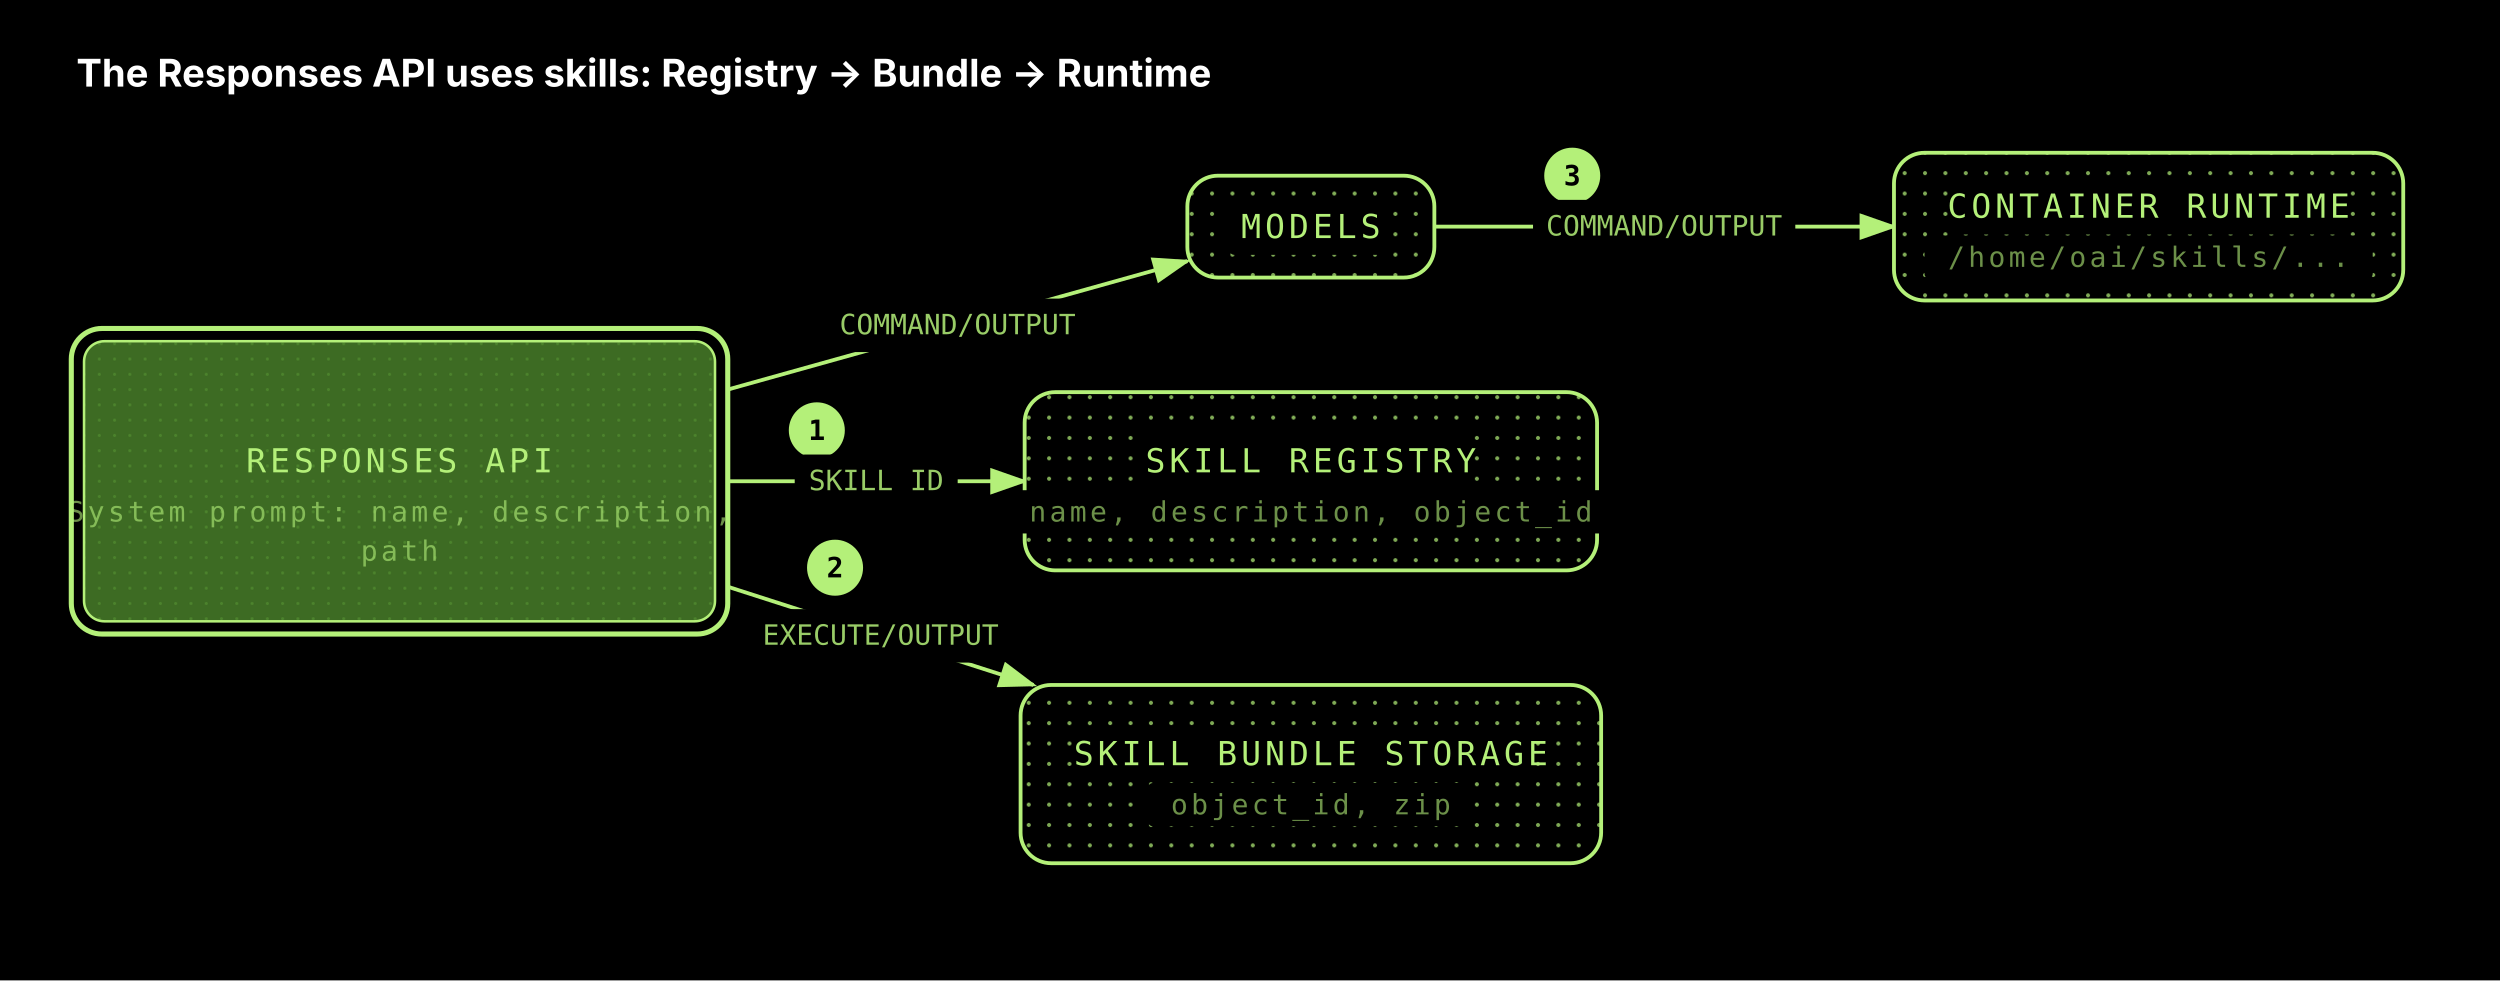
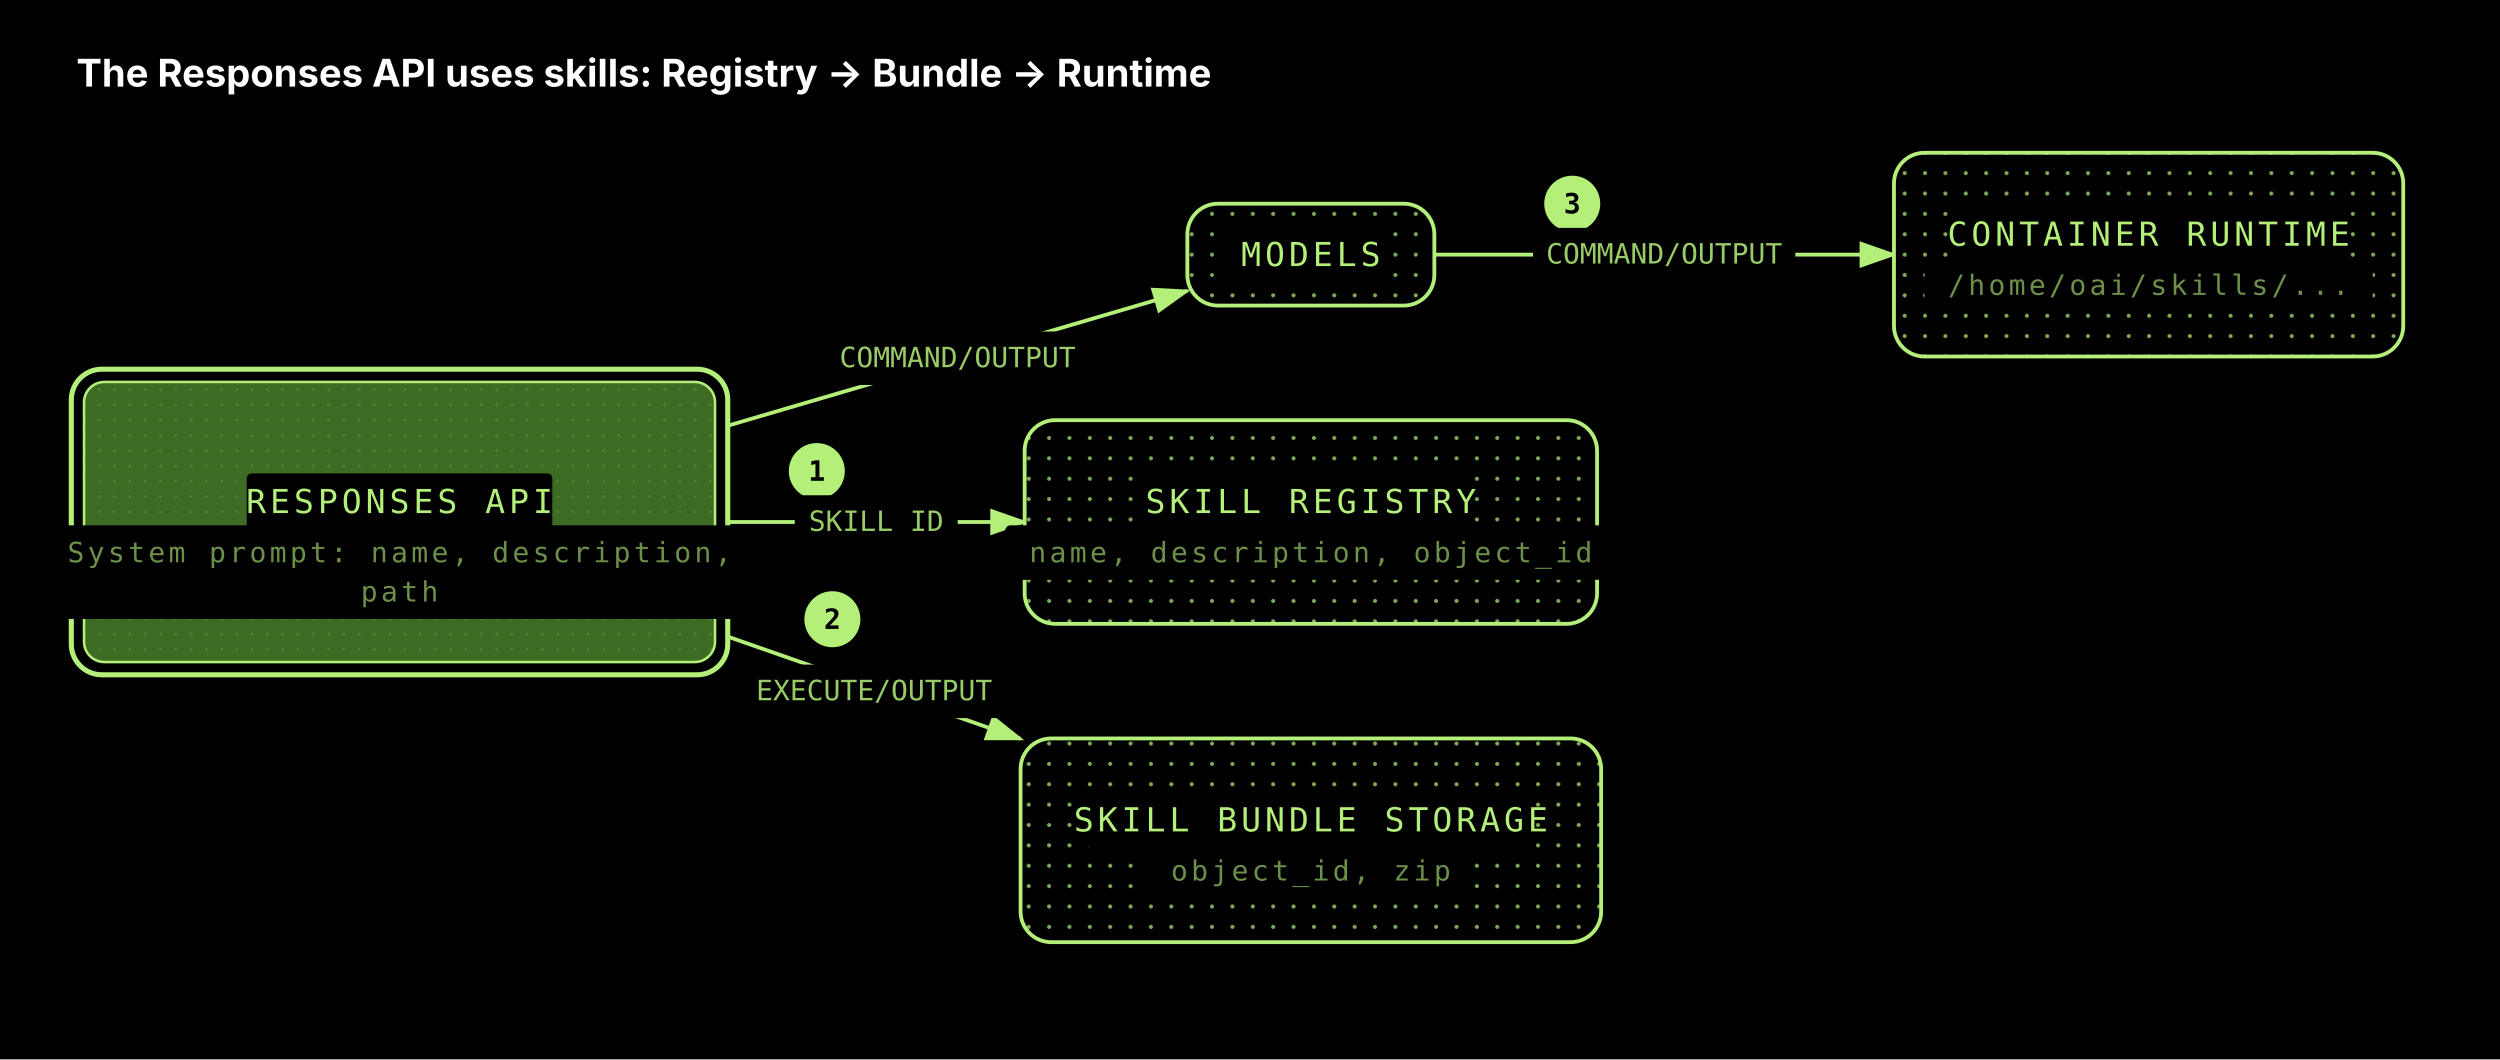
- <svg xmlns="http://www.w3.org/2000/svg" viewBox="0 0 981.8 385" width="981.8" height="385">
+ <svg xmlns="http://www.w3.org/2000/svg" viewBox="0 0 981.8 416" width="981.8" height="416">
  <defs>
    <pattern id="dotgrid" width="8" height="8" patternUnits="userSpaceOnUse">
      <rect width="8" height="8" fill="#000000" />
      <circle cx="4" cy="4" r="0.8" fill="#b4f079" opacity="0.7" />
    </pattern>
    <pattern id="crosshatch" width="8" height="8" patternUnits="userSpaceOnUse">
      <rect width="8" height="8" fill="#000000" />
      <path d="M0 8L8 0M-1 1L1 -1M7 9L9 7" stroke="#b4f079" stroke-width="0.8" opacity="0.2" />
    </pattern>
    <pattern id="hero" width="6" height="6" patternUnits="userSpaceOnUse">
      <rect width="6" height="6" fill="#3d6b23" />
      <circle cx="3" cy="3" r="0.6" fill="#5a9a35" opacity="0.5" />
    </pattern>
    <marker id="arrowhead" markerWidth="10" markerHeight="7" refX="9" refY="3.5" orient="auto" markerUnits="strokeWidth">
      <polygon points="0 0, 10 3.5, 0 7" fill="#b4f079" />
    </marker>
    <marker id="arrowhead-reverse" markerWidth="10" markerHeight="7" refX="1" refY="3.5" orient="auto" markerUnits="strokeWidth">
      <polygon points="10 0, 0 3.5, 10 7" fill="#b4f079" />
    </marker>
  </defs>
  <rect width="100%" height="100%" fill="#000000" />
  <g class="diagram">
    <text x="30" y="34" font-family="'Inter', 'Helvetica Neue', Arial, sans-serif" font-size="15" fill="#ffffff" font-weight="700">The Responses API uses skills: Registry → Bundle → Runtime</text>
-     <line x1="285.8" y1="152.984" x2="466.3" y2="102.551" stroke="#b4f079" stroke-width="1.5" marker-end="url(#arrowhead)" />
-     <line x1="285.8" y1="189" x2="402.4" y2="189" stroke="#b4f079" stroke-width="1.5" marker-end="url(#arrowhead)" />
-     <circle cx="320.78" cy="169" r="11" fill="#b4f079" stroke="none" />
-     <text x="320.78" y="169" font-family="'JetBrains Mono', 'Fira Code', 'SF Mono', 'Cascadia Code', monospace" font-size="11" fill="#000000" text-anchor="middle" dominant-baseline="central" font-weight="700">1</text>
-     <line x1="285.8" y1="230.418" x2="405.874" y2="269" stroke="#b4f079" stroke-width="1.5" marker-end="url(#arrowhead)" />
-     <circle cx="327.94" cy="222.951" r="11" fill="#b4f079" stroke="none" />
-     <text x="327.94" y="222.951" font-family="'JetBrains Mono', 'Fira Code', 'SF Mono', 'Cascadia Code', monospace" font-size="11" fill="#000000" text-anchor="middle" dominant-baseline="central" font-weight="700">2</text>
-     <line x1="563.3" y1="89" x2="743.8" y2="89" stroke="#b4f079" stroke-width="1.5" marker-end="url(#arrowhead)" />
-     <circle cx="617.45" cy="69" r="11" fill="#b4f079" stroke="none" />
-     <text x="617.45" y="69" font-family="'JetBrains Mono', 'Fira Code', 'SF Mono', 'Cascadia Code', monospace" font-size="11" fill="#000000" text-anchor="middle" dominant-baseline="central" font-weight="700">3</text>
-     <rect x="324.55" y="117.268" width="103" height="21" rx="4" fill="#000000" />
-     <rect x="312.1" y="178.5" width="64" height="21" rx="4" fill="#000000" />
-     <rect x="294.337" y="239.209" width="103" height="21" rx="4" fill="#000000" />
-     <rect x="602.05" y="78.5" width="103" height="21" rx="4" fill="#000000" />
-     <rect x="466.3" y="69" width="97" height="40" rx="12" fill="url(#dotgrid)" stroke="#b4f079" stroke-width="1.5" />
-     <rect x="482.8" y="77.9" width="64" height="22.2" fill="#000000" rx="2" />
-     <text x="514.8" y="89" font-family="'JetBrains Mono', 'Fira Code', 'SF Mono', 'Cascadia Code', monospace" font-size="13" fill="#b4f079" text-anchor="middle" dominant-baseline="central" letter-spacing="0.12em">MODELS</text>
-     <rect x="28" y="129" width="257.8" height="120" rx="12" fill="none" stroke="#b4f079" stroke-width="2" />
-     <rect x="33" y="134" width="247.8" height="110" rx="8" fill="url(#hero)" stroke="#b4f079" stroke-width="1" />
-     <text x="156.9" y="181" font-family="'JetBrains Mono', 'Fira Code', 'SF Mono', 'Cascadia Code', monospace" font-size="13" fill="#b4f079" text-anchor="middle" dominant-baseline="central" letter-spacing="0.12em">RESPONSES API</text>
-     <text x="156.9" y="201" font-family="'JetBrains Mono', 'Fira Code', 'SF Mono', 'Cascadia Code', monospace" font-size="11" fill="#b4f079" opacity="0.6" text-anchor="middle" dominant-baseline="central" letter-spacing="0.12em">System prompt: name, description,</text>
-     <text x="156.9" y="216.4" font-family="'JetBrains Mono', 'Fira Code', 'SF Mono', 'Cascadia Code', monospace" font-size="11" fill="#b4f079" opacity="0.6" text-anchor="middle" dominant-baseline="central" letter-spacing="0.12em">path</text>
-     <rect x="402.4" y="154" width="224.8" height="70" rx="12" fill="url(#dotgrid)" stroke="#b4f079" stroke-width="1.5" />
-     <rect x="450.8" y="169.9" width="128" height="22.2" fill="#000000" rx="2" />
-     <text x="514.8" y="181" font-family="'JetBrains Mono', 'Fira Code', 'SF Mono', 'Cascadia Code', monospace" font-size="13" fill="#b4f079" text-anchor="middle" dominant-baseline="central" letter-spacing="0.12em">SKILL REGISTRY</text>
-     <rect x="394.8" y="192.5" width="240" height="17" fill="#000000" rx="2" />
-     <text x="514.8" y="201" font-family="'JetBrains Mono', 'Fira Code', 'SF Mono', 'Cascadia Code', monospace" font-size="11" fill="#b4f079" opacity="0.6" text-anchor="middle" dominant-baseline="central" letter-spacing="0.12em">name, description, object_id</text>
-     <rect x="400.8" y="269" width="228" height="70" rx="12" fill="url(#dotgrid)" stroke="#b4f079" stroke-width="1.5" />
-     <rect x="426.8" y="284.9" width="176" height="22.2" fill="#000000" rx="2" />
-     <text x="514.8" y="296" font-family="'JetBrains Mono', 'Fira Code', 'SF Mono', 'Cascadia Code', monospace" font-size="13" fill="#b4f079" text-anchor="middle" dominant-baseline="central" letter-spacing="0.12em">SKILL BUNDLE STORAGE</text>
-     <rect x="450.8" y="307.5" width="128" height="17" fill="#000000" rx="2" />
-     <text x="514.8" y="316" font-family="'JetBrains Mono', 'Fira Code', 'SF Mono', 'Cascadia Code', monospace" font-size="11" fill="#b4f079" opacity="0.6" text-anchor="middle" dominant-baseline="central" letter-spacing="0.12em">object_id, zip</text>
-     <rect x="743.8" y="60" width="200" height="58" rx="12" fill="url(#dotgrid)" stroke="#b4f079" stroke-width="1.5" />
-     <rect x="767.8" y="69.9" width="152" height="22.2" fill="#000000" rx="2" />
-     <text x="843.8" y="81" font-family="'JetBrains Mono', 'Fira Code', 'SF Mono', 'Cascadia Code', monospace" font-size="13" fill="#b4f079" text-anchor="middle" dominant-baseline="central" letter-spacing="0.12em">CONTAINER RUNTIME</text>
-     <rect x="755.8" y="92.5" width="176" height="17" fill="#000000" rx="2" />
-     <text x="843.8" y="101" font-family="'JetBrains Mono', 'Fira Code', 'SF Mono', 'Cascadia Code', monospace" font-size="11" fill="#b4f079" opacity="0.6" text-anchor="middle" dominant-baseline="central" letter-spacing="0.12em">/home/oai/skills/...</text>
-     <text x="376.05" y="131.268" font-family="'JetBrains Mono', 'Fira Code', 'SF Mono', 'Cascadia Code', monospace" font-size="11" fill="#b4f079" opacity="0.85" text-anchor="middle">COMMAND/OUTPUT</text>
-     <text x="344.1" y="192.5" font-family="'JetBrains Mono', 'Fira Code', 'SF Mono', 'Cascadia Code', monospace" font-size="11" fill="#b4f079" opacity="0.85" text-anchor="middle">SKILL ID</text>
-     <text x="345.837" y="253.209" font-family="'JetBrains Mono', 'Fira Code', 'SF Mono', 'Cascadia Code', monospace" font-size="11" fill="#b4f079" opacity="0.85" text-anchor="middle">EXECUTE/OUTPUT</text>
-     <text x="653.55" y="92.5" font-family="'JetBrains Mono', 'Fira Code', 'SF Mono', 'Cascadia Code', monospace" font-size="11" fill="#b4f079" opacity="0.85" text-anchor="middle">COMMAND/OUTPUT</text>
+     <line x1="285.8" y1="167.184" x2="466.3" y2="114.229" stroke="#b4f079" stroke-width="1.5" marker-end="url(#arrowhead)" />
+     <line x1="285.8" y1="205" x2="402.4" y2="205" stroke="#b4f079" stroke-width="1.5" marker-end="url(#arrowhead)" />
+     <circle cx="320.78" cy="185" r="11" fill="#b4f079" stroke="none" />
+     <text x="320.78" y="185" font-family="'JetBrains Mono', 'Fira Code', 'SF Mono', 'Cascadia Code', monospace" font-size="11" fill="#000000" text-anchor="middle" dominant-baseline="central" font-weight="700">1</text>
+     <line x1="285.8" y1="250.02" x2="400.8" y2="290.184" stroke="#b4f079" stroke-width="1.5" marker-end="url(#arrowhead)" />
+     <circle cx="326.895" cy="243.187" r="11" fill="#b4f079" stroke="none" />
+     <text x="326.895" y="243.187" font-family="'JetBrains Mono', 'Fira Code', 'SF Mono', 'Cascadia Code', monospace" font-size="11" fill="#000000" text-anchor="middle" dominant-baseline="central" font-weight="700">2</text>
+     <line x1="563.3" y1="100" x2="743.8" y2="100" stroke="#b4f079" stroke-width="1.5" marker-end="url(#arrowhead)" />
+     <circle cx="617.45" cy="80" r="11" fill="#b4f079" stroke="none" />
+     <text x="617.45" y="80" font-family="'JetBrains Mono', 'Fira Code', 'SF Mono', 'Cascadia Code', monospace" font-size="11" fill="#000000" text-anchor="middle" dominant-baseline="central" font-weight="700">3</text>
+     <rect x="324.55" y="130.206" width="103" height="21" rx="4" fill="#000000" />
+     <rect x="312.1" y="194.5" width="64" height="21" rx="4" fill="#000000" />
+     <rect x="291.8" y="261" width="103" height="21" rx="4" fill="#000000" />
+     <rect x="602.05" y="89.5" width="103" height="21" rx="4" fill="#000000" />
+     <rect x="466.3" y="80" width="97" height="40" rx="12" fill="url(#dotgrid)" stroke="#b4f079" stroke-width="1.5" />
+     <rect x="482.8" y="88.9" width="64" height="22.2" fill="#000000" rx="2" />
+     <text x="514.8" y="100" font-family="'JetBrains Mono', 'Fira Code', 'SF Mono', 'Cascadia Code', monospace" font-size="13" fill="#b4f079" text-anchor="middle" dominant-baseline="central" letter-spacing="0.12em">MODELS</text>
+     <rect x="28" y="145" width="257.8" height="120" rx="12" fill="none" stroke="#b4f079" stroke-width="2" />
+     <rect x="33" y="150" width="247.8" height="110" rx="8" fill="url(#hero)" stroke="#b4f079" stroke-width="1" />
+     <rect x="96.9" y="185.9" width="120" height="22.2" fill="#000000" rx="2" />
+     <text x="156.9" y="197" font-family="'JetBrains Mono', 'Fira Code', 'SF Mono', 'Cascadia Code', monospace" font-size="13" fill="#b4f079" text-anchor="middle" dominant-baseline="central" letter-spacing="0.12em">RESPONSES API</text>
+     <rect x="16.9" y="206.3" width="280" height="36.8" fill="#000000" rx="2" />
+     <text x="156.9" y="217" font-family="'JetBrains Mono', 'Fira Code', 'SF Mono', 'Cascadia Code', monospace" font-size="11" fill="#b4f079" opacity="0.6" text-anchor="middle" dominant-baseline="central" letter-spacing="0.12em">System prompt: name, description,</text>
+     <text x="156.9" y="232.4" font-family="'JetBrains Mono', 'Fira Code', 'SF Mono', 'Cascadia Code', monospace" font-size="11" fill="#b4f079" opacity="0.6" text-anchor="middle" dominant-baseline="central" letter-spacing="0.12em">path</text>
+     <rect x="402.4" y="165" width="224.8" height="80" rx="12" fill="url(#dotgrid)" stroke="#b4f079" stroke-width="1.5" />
+     <rect x="450.8" y="185.9" width="128" height="22.2" fill="#000000" rx="2" />
+     <text x="514.8" y="197" font-family="'JetBrains Mono', 'Fira Code', 'SF Mono', 'Cascadia Code', monospace" font-size="13" fill="#b4f079" text-anchor="middle" dominant-baseline="central" letter-spacing="0.12em">SKILL REGISTRY</text>
+     <rect x="394.8" y="206.3" width="240" height="21.4" fill="#000000" rx="2" />
+     <text x="514.8" y="217" font-family="'JetBrains Mono', 'Fira Code', 'SF Mono', 'Cascadia Code', monospace" font-size="11" fill="#b4f079" opacity="0.6" text-anchor="middle" dominant-baseline="central" letter-spacing="0.12em">name, description, object_id</text>
+     <rect x="400.8" y="290" width="228" height="80" rx="12" fill="url(#dotgrid)" stroke="#b4f079" stroke-width="1.5" />
+     <rect x="426.8" y="310.9" width="176" height="22.2" fill="#000000" rx="2" />
+     <text x="514.8" y="322" font-family="'JetBrains Mono', 'Fira Code', 'SF Mono', 'Cascadia Code', monospace" font-size="13" fill="#b4f079" text-anchor="middle" dominant-baseline="central" letter-spacing="0.12em">SKILL BUNDLE STORAGE</text>
+     <rect x="450.8" y="331.3" width="128" height="21.4" fill="#000000" rx="2" />
+     <text x="514.8" y="342" font-family="'JetBrains Mono', 'Fira Code', 'SF Mono', 'Cascadia Code', monospace" font-size="11" fill="#b4f079" opacity="0.6" text-anchor="middle" dominant-baseline="central" letter-spacing="0.12em">object_id, zip</text>
+     <rect x="743.8" y="60" width="200" height="80" rx="12" fill="url(#dotgrid)" stroke="#b4f079" stroke-width="1.5" />
+     <rect x="767.8" y="80.9" width="152" height="22.2" fill="#000000" rx="2" />
+     <text x="843.8" y="92" font-family="'JetBrains Mono', 'Fira Code', 'SF Mono', 'Cascadia Code', monospace" font-size="13" fill="#b4f079" text-anchor="middle" dominant-baseline="central" letter-spacing="0.12em">CONTAINER RUNTIME</text>
+     <rect x="755.8" y="101.3" width="176" height="21.4" fill="#000000" rx="2" />
+     <text x="843.8" y="112" font-family="'JetBrains Mono', 'Fira Code', 'SF Mono', 'Cascadia Code', monospace" font-size="11" fill="#b4f079" opacity="0.6" text-anchor="middle" dominant-baseline="central" letter-spacing="0.12em">/home/oai/skills/...</text>
+     <text x="376.05" y="144.206" font-family="'JetBrains Mono', 'Fira Code', 'SF Mono', 'Cascadia Code', monospace" font-size="11" fill="#b4f079" opacity="0.85" text-anchor="middle">COMMAND/OUTPUT</text>
+     <text x="344.1" y="208.5" font-family="'JetBrains Mono', 'Fira Code', 'SF Mono', 'Cascadia Code', monospace" font-size="11" fill="#b4f079" opacity="0.85" text-anchor="middle">SKILL ID</text>
+     <text x="343.3" y="275" font-family="'JetBrains Mono', 'Fira Code', 'SF Mono', 'Cascadia Code', monospace" font-size="11" fill="#b4f079" opacity="0.85" text-anchor="middle">EXECUTE/OUTPUT</text>
+     <text x="653.55" y="103.5" font-family="'JetBrains Mono', 'Fira Code', 'SF Mono', 'Cascadia Code', monospace" font-size="11" fill="#b4f079" opacity="0.85" text-anchor="middle">COMMAND/OUTPUT</text>
  </g>
</svg>
